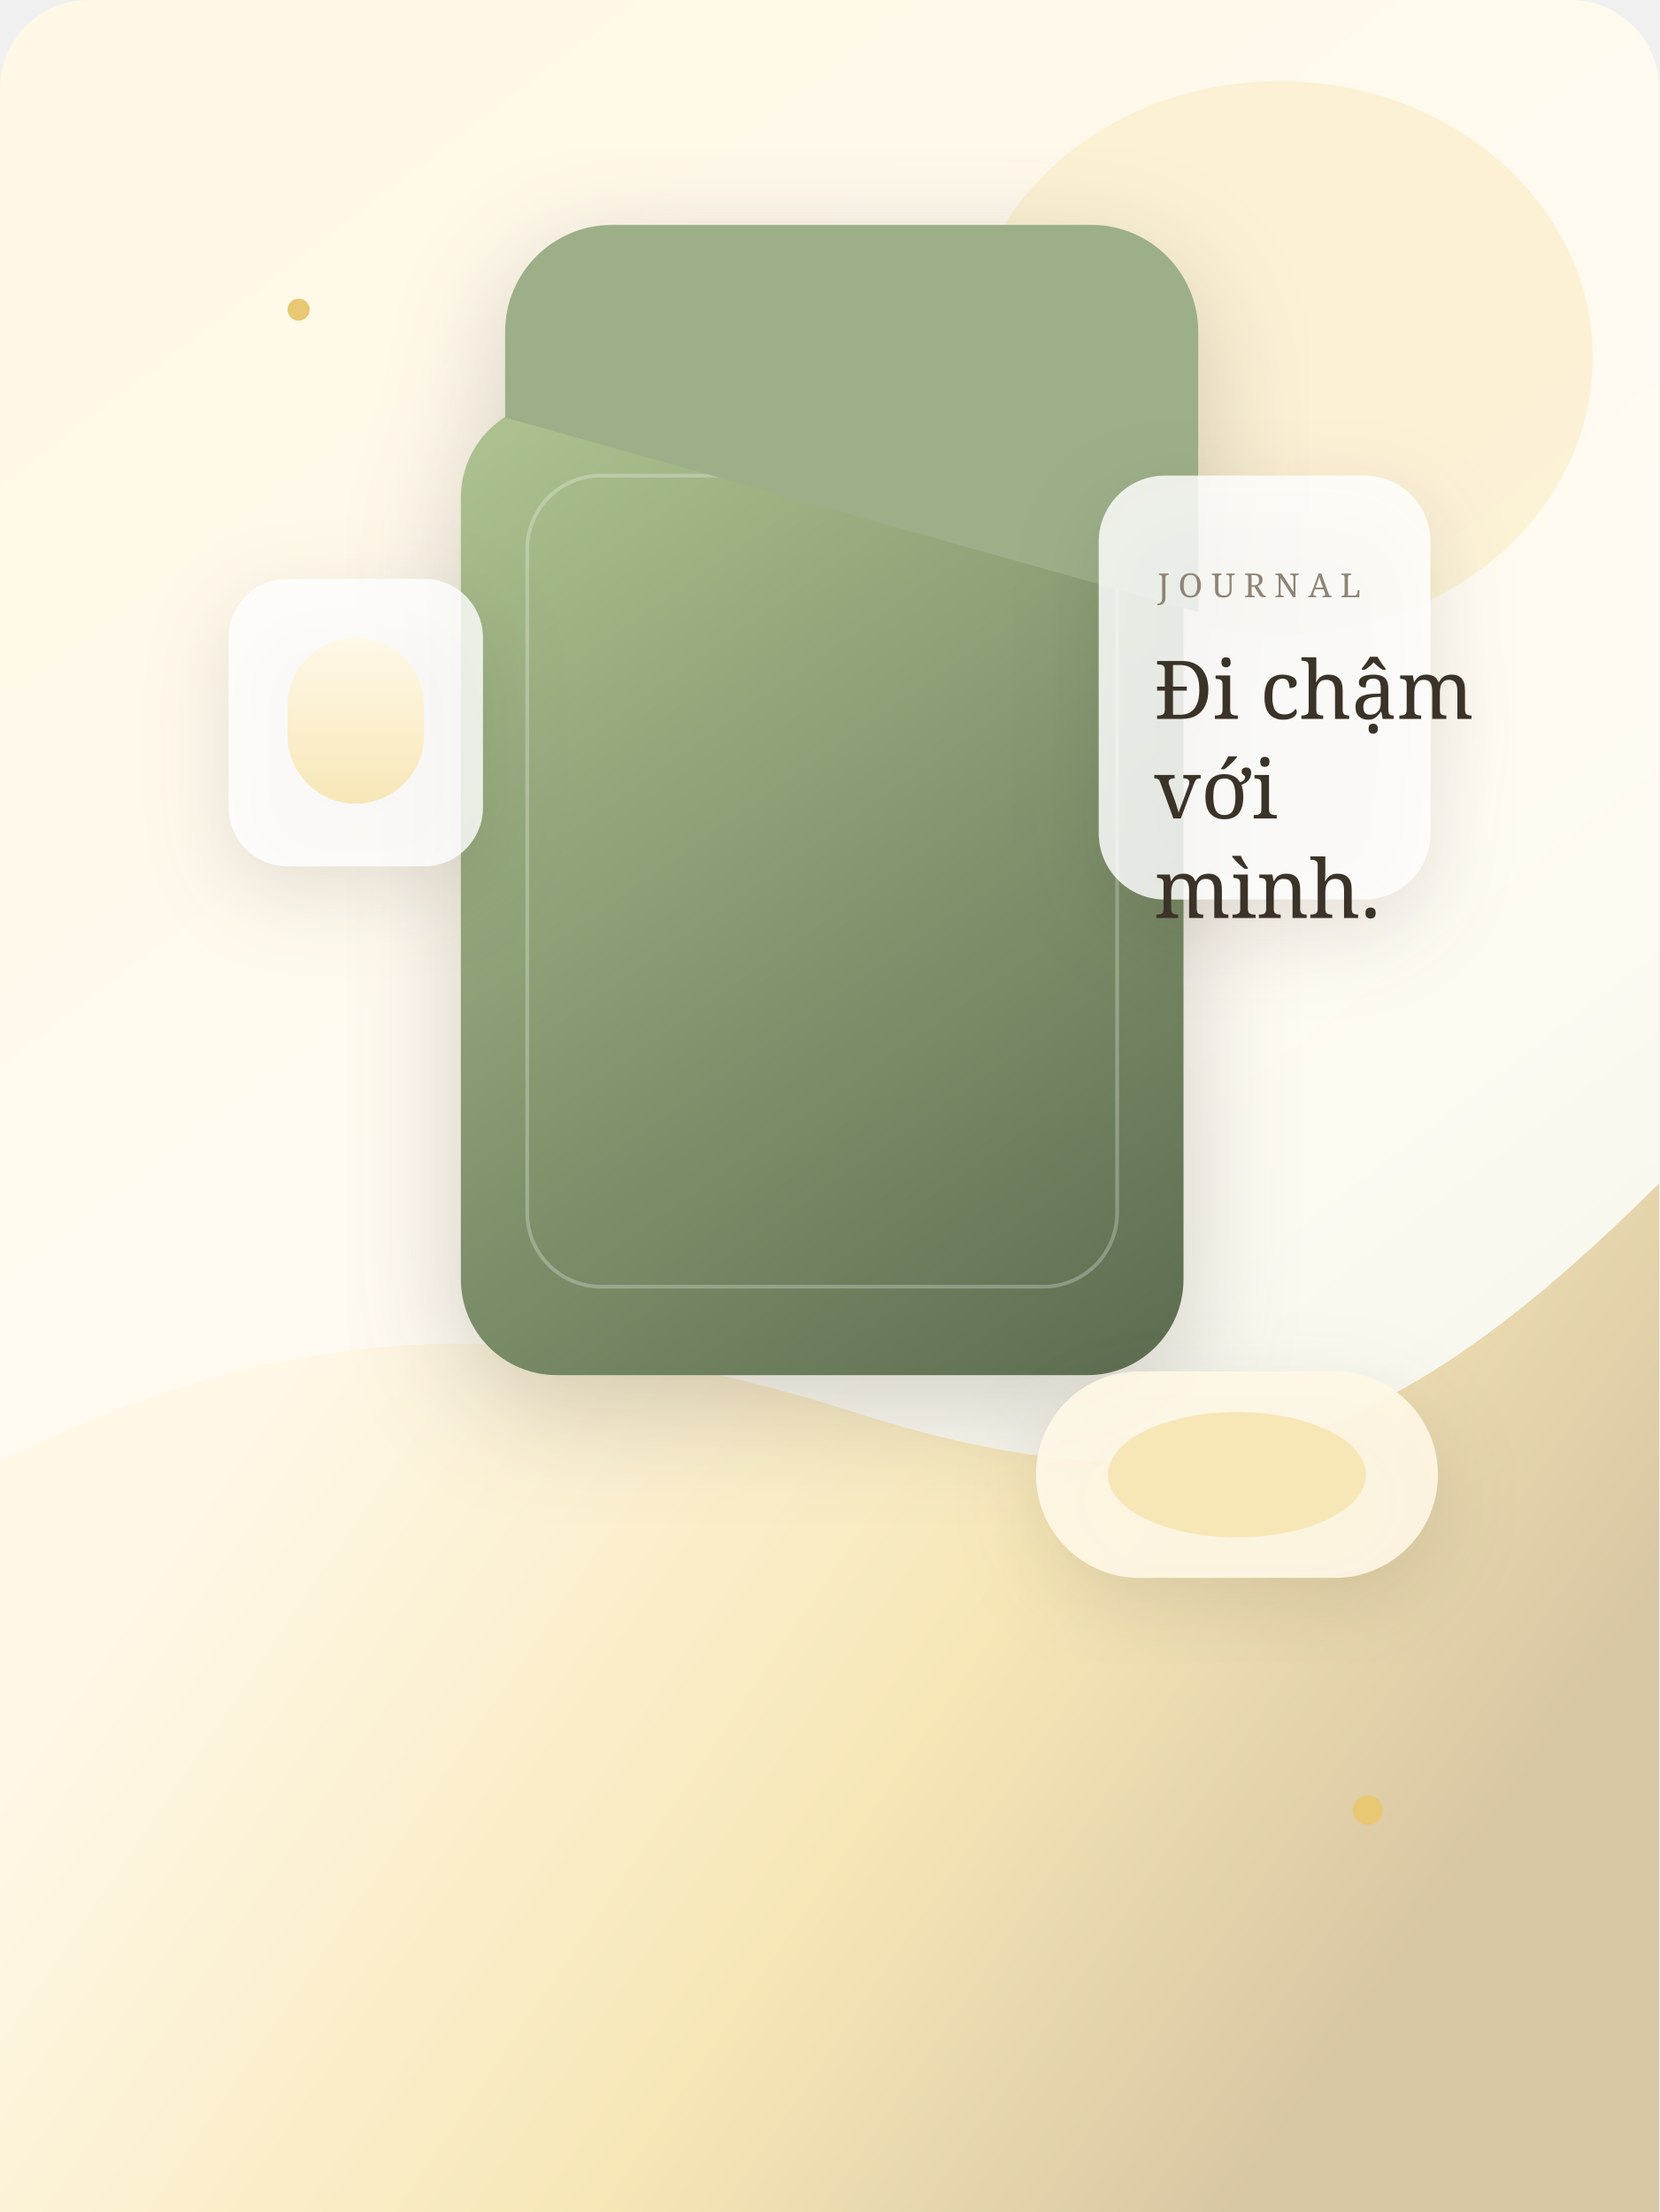
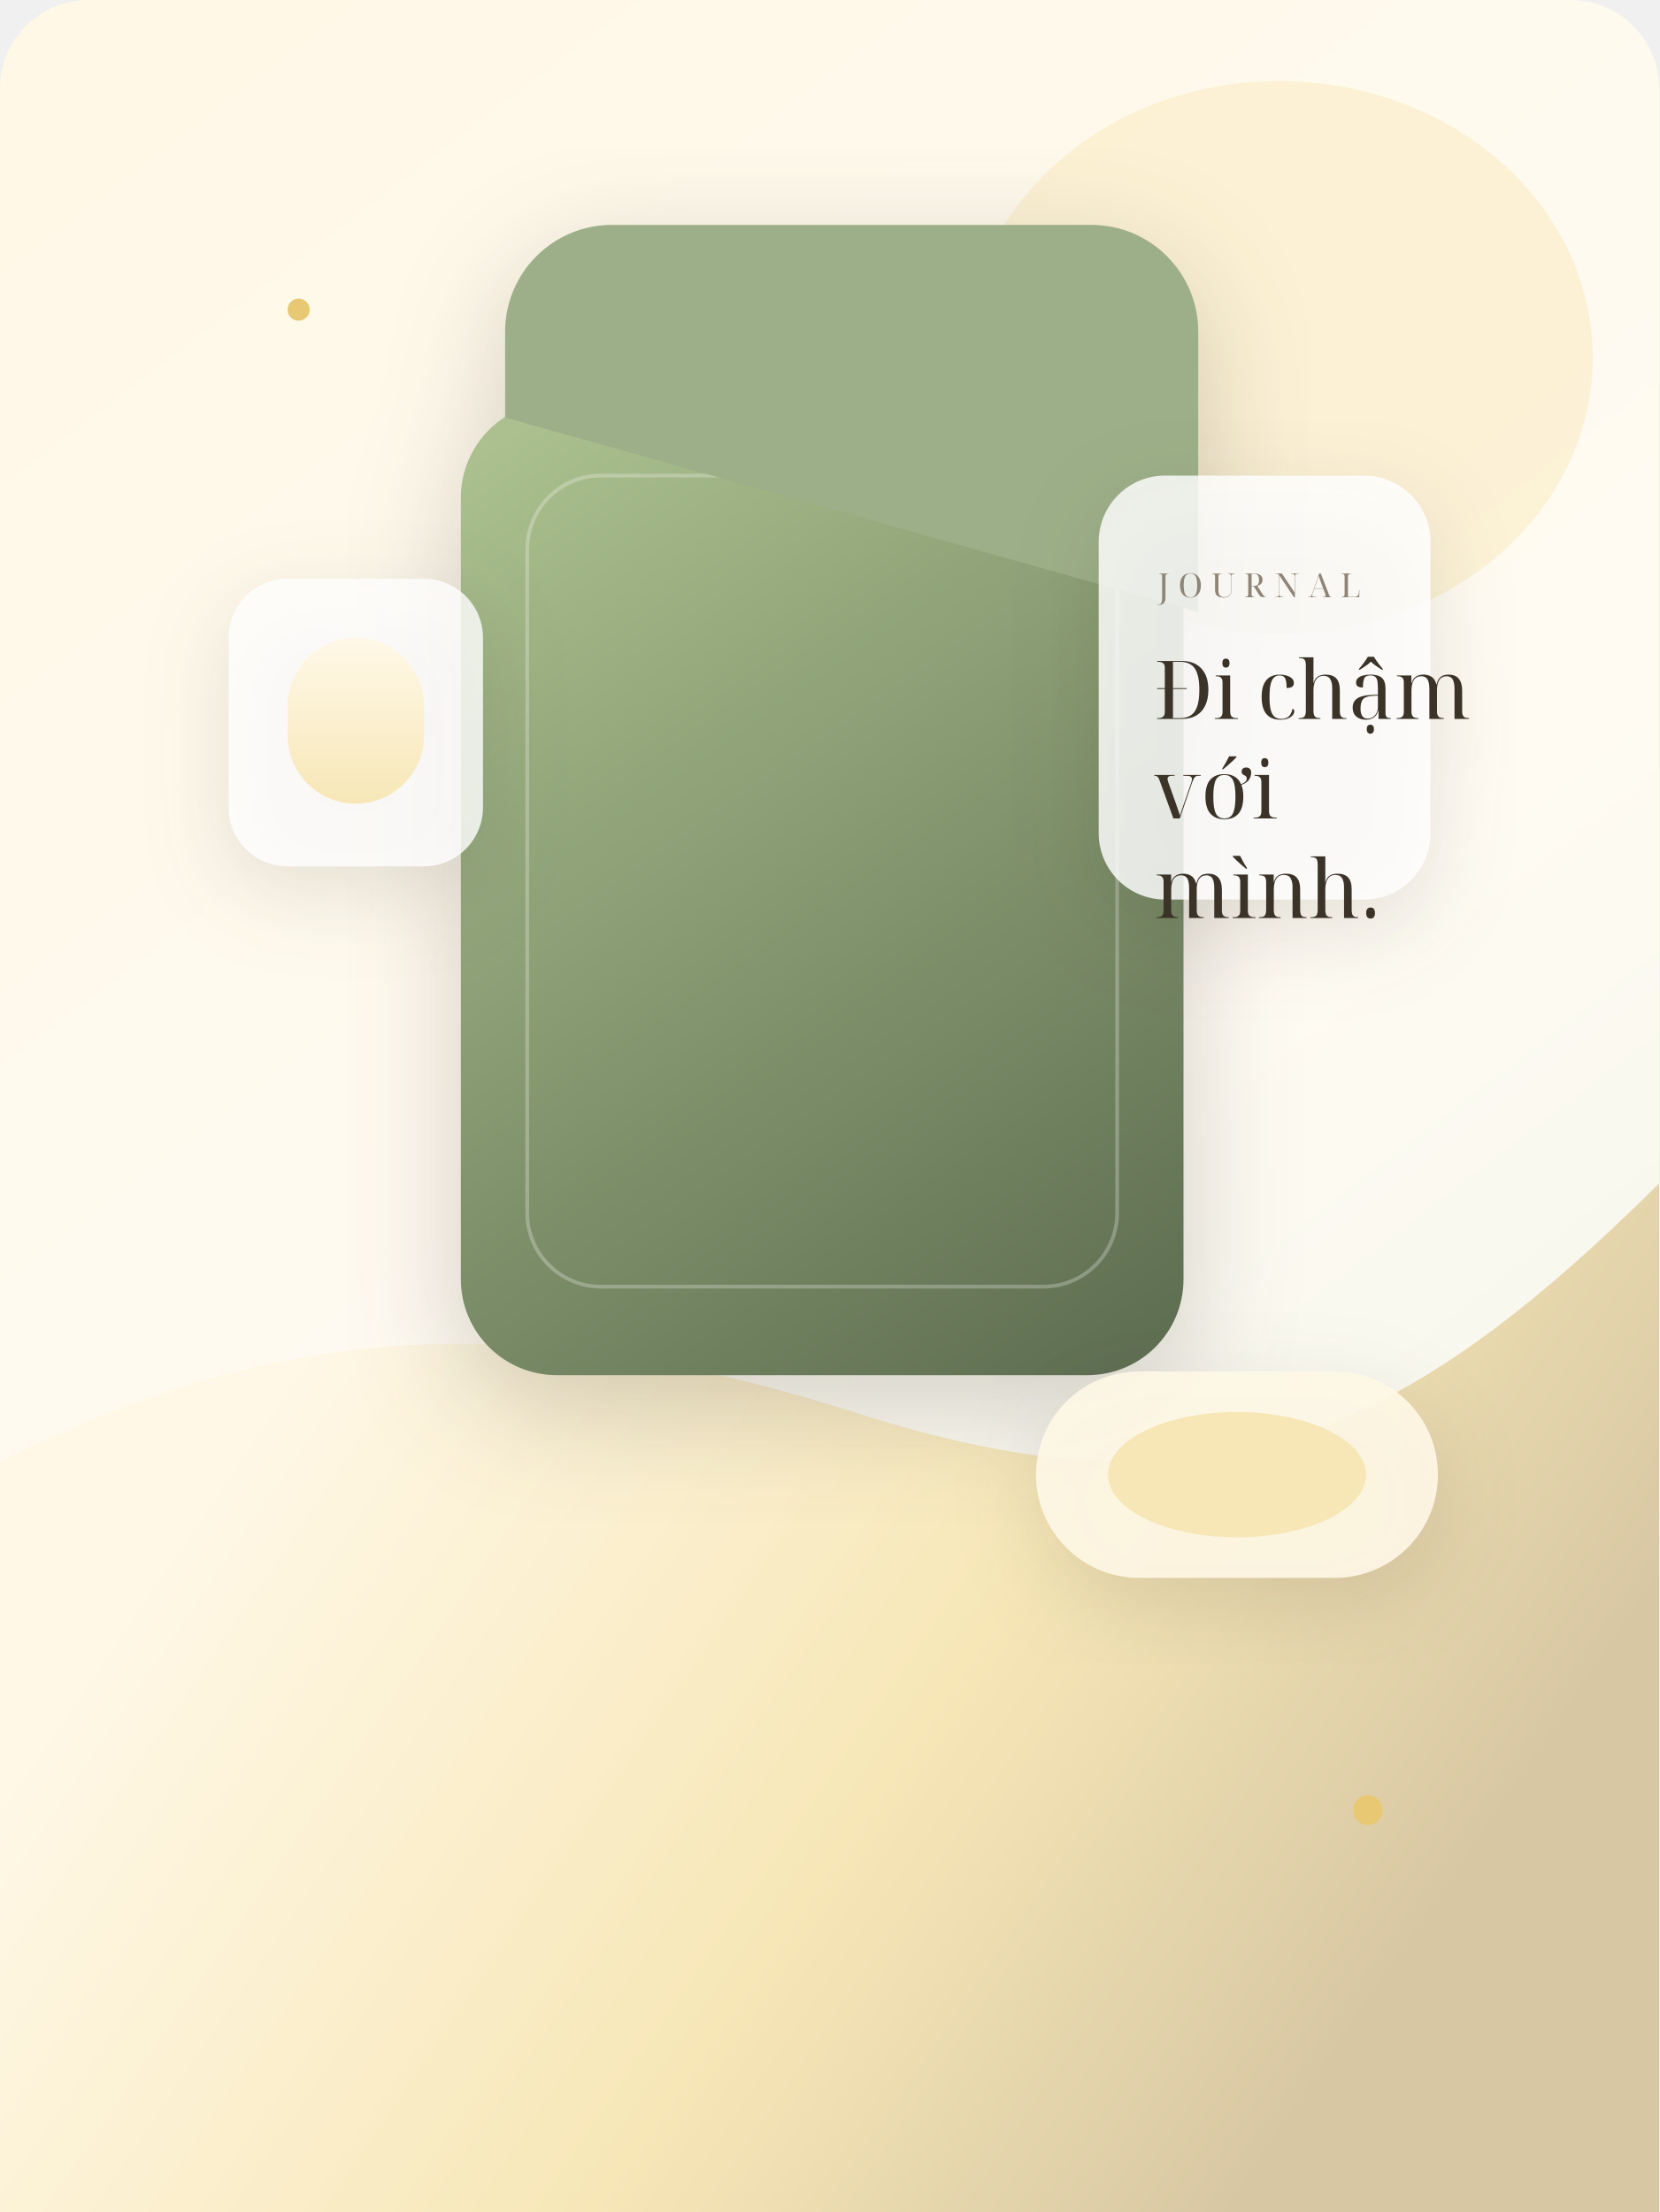
<svg xmlns="http://www.w3.org/2000/svg" width="900" height="1200" viewBox="0 0 900 1200" fill="none">
  <rect width="900" height="1200" rx="48" fill="url(#bg)" />
  <ellipse cx="694" cy="194" rx="170" ry="150" fill="#F7E7B7" fill-opacity="0.48" />
  <ellipse cx="254" cy="1012" rx="274" ry="178" fill="#EEF4E8" />
  <path d="M0 793C157.904 712.962 294.737 712.235 466.224 766.981C657.386 828.019 760.766 780.083 900 642V1200H0V793Z" fill="url(#fabric)" />
  <g filter="url(#shadow)">
    <rect x="250" y="218" width="392" height="528" rx="52" fill="url(#box)" />
    <rect x="286" y="258" width="320" height="440" rx="40" stroke="white" stroke-opacity="0.26" stroke-width="2" />
    <path d="M274 180C274 147.967 299.967 122 332 122H592C624.033 122 650 147.967 650 180V332L274 226.5V180Z" fill="#9CAF88" />
  </g>
  <g filter="url(#soft)">
    <rect x="596" y="258" width="180" height="230" rx="36" fill="white" fill-opacity="0.82" />
-     <text x="628" y="324" fill="#8E8478" font-family="Fraunces, serif" font-size="18" letter-spacing="0.26em">JOURNAL</text>
-     <text x="626" y="390" fill="#3B3328" font-family="Fraunces, serif" font-size="44">Đi chậm</text>
-     <text x="626" y="444" fill="#3B3328" font-family="Fraunces, serif" font-size="44">với</text>
-     <text x="626" y="498" fill="#3B3328" font-family="Fraunces, serif" font-size="44">mình.</text>
+     <text x="628" y="324" fill="#8E8478" font-family="Noto Serif Display, serif" font-size="18" letter-spacing="0.26em">JOURNAL</text>
+     <text x="626" y="390" fill="#3B3328" font-family="Noto Serif Display, serif" font-size="44">Đi chậm</text>
+     <text x="626" y="444" fill="#3B3328" font-family="Noto Serif Display, serif" font-size="44">với</text>
+     <text x="626" y="498" fill="#3B3328" font-family="Noto Serif Display, serif" font-size="44">mình.</text>
  </g>
  <g filter="url(#soft)">
    <rect x="124" y="314" width="138" height="156" rx="32" fill="white" fill-opacity="0.8" />
    <rect x="156" y="346" width="74" height="90" rx="37" fill="url(#candle)" />
  </g>
  <g filter="url(#soft)">
    <rect x="562" y="744" width="218" height="112" rx="56" fill="#FFF8E7" fill-opacity="0.9" />
    <ellipse cx="671" cy="800" rx="70" ry="34" fill="#F7E7B7" />
  </g>
  <circle cx="162" cy="168" r="6" fill="#E8C872" />
  <circle cx="742" cy="982" r="8" fill="#E8C872" />
  <defs>
    <linearGradient id="bg" x1="52" y1="68" x2="864" y2="1132" gradientUnits="userSpaceOnUse">
      <stop stop-color="#FFF8E7" />
      <stop offset="0.56" stop-color="#FFFBF3" />
      <stop offset="1" stop-color="#EEF4E8" />
    </linearGradient>
    <linearGradient id="fabric" x1="162" y1="726" x2="728" y2="1112" gradientUnits="userSpaceOnUse">
      <stop stop-color="#FFF8E7" />
      <stop offset="0.58" stop-color="#F7E7B7" />
      <stop offset="1" stop-color="#D8C7A3" />
    </linearGradient>
    <linearGradient id="box" x1="286" y1="228" x2="630" y2="720" gradientUnits="userSpaceOnUse">
      <stop stop-color="#ABC08E" />
      <stop offset="1" stop-color="#5F6F52" />
    </linearGradient>
    <linearGradient id="candle" x1="193" y1="346" x2="193" y2="436" gradientUnits="userSpaceOnUse">
      <stop stop-color="#FFF8E7" />
      <stop offset="1" stop-color="#F7E7B7" />
    </linearGradient>
    <filter id="shadow" x="188" y="80" width="522" height="746" filterUnits="userSpaceOnUse" color-interpolation-filters="sRGB">
      <feFlood flood-opacity="0" result="BackgroundImageFix" />
      <feColorMatrix in="SourceAlpha" type="matrix" values="0 0 0 0 0 0 0 0 0 0 0 0 0 0 0 0 0 0 127 0" result="hardAlpha" />
      <feOffset dy="18" />
      <feGaussianBlur stdDeviation="31" />
      <feColorMatrix type="matrix" values="0 0 0 0 0.231 0 0 0 0 0.2 0 0 0 0 0.157 0 0 0 0.22 0" />
      <feBlend mode="normal" in2="BackgroundImageFix" result="effect1_dropShadow_0_1" />
      <feBlend mode="normal" in="SourceGraphic" in2="effect1_dropShadow_0_1" result="shape" />
    </filter>
    <filter id="soft" x="78" y="228" width="744" height="674" filterUnits="userSpaceOnUse" color-interpolation-filters="sRGB">
      <feFlood flood-opacity="0" result="BackgroundImageFix" />
      <feColorMatrix in="SourceAlpha" type="matrix" values="0 0 0 0 0 0 0 0 0 0 0 0 0 0 0 0 0 0 127 0" result="hardAlpha" />
      <feOffset dy="14" />
      <feGaussianBlur stdDeviation="23" />
      <feColorMatrix type="matrix" values="0 0 0 0 0.231 0 0 0 0 0.2 0 0 0 0 0.157 0 0 0 0.13 0" />
      <feBlend mode="normal" in2="BackgroundImageFix" result="effect1_dropShadow_0_1" />
      <feBlend mode="normal" in="SourceGraphic" in2="effect1_dropShadow_0_1" result="shape" />
    </filter>
  </defs>
</svg>
